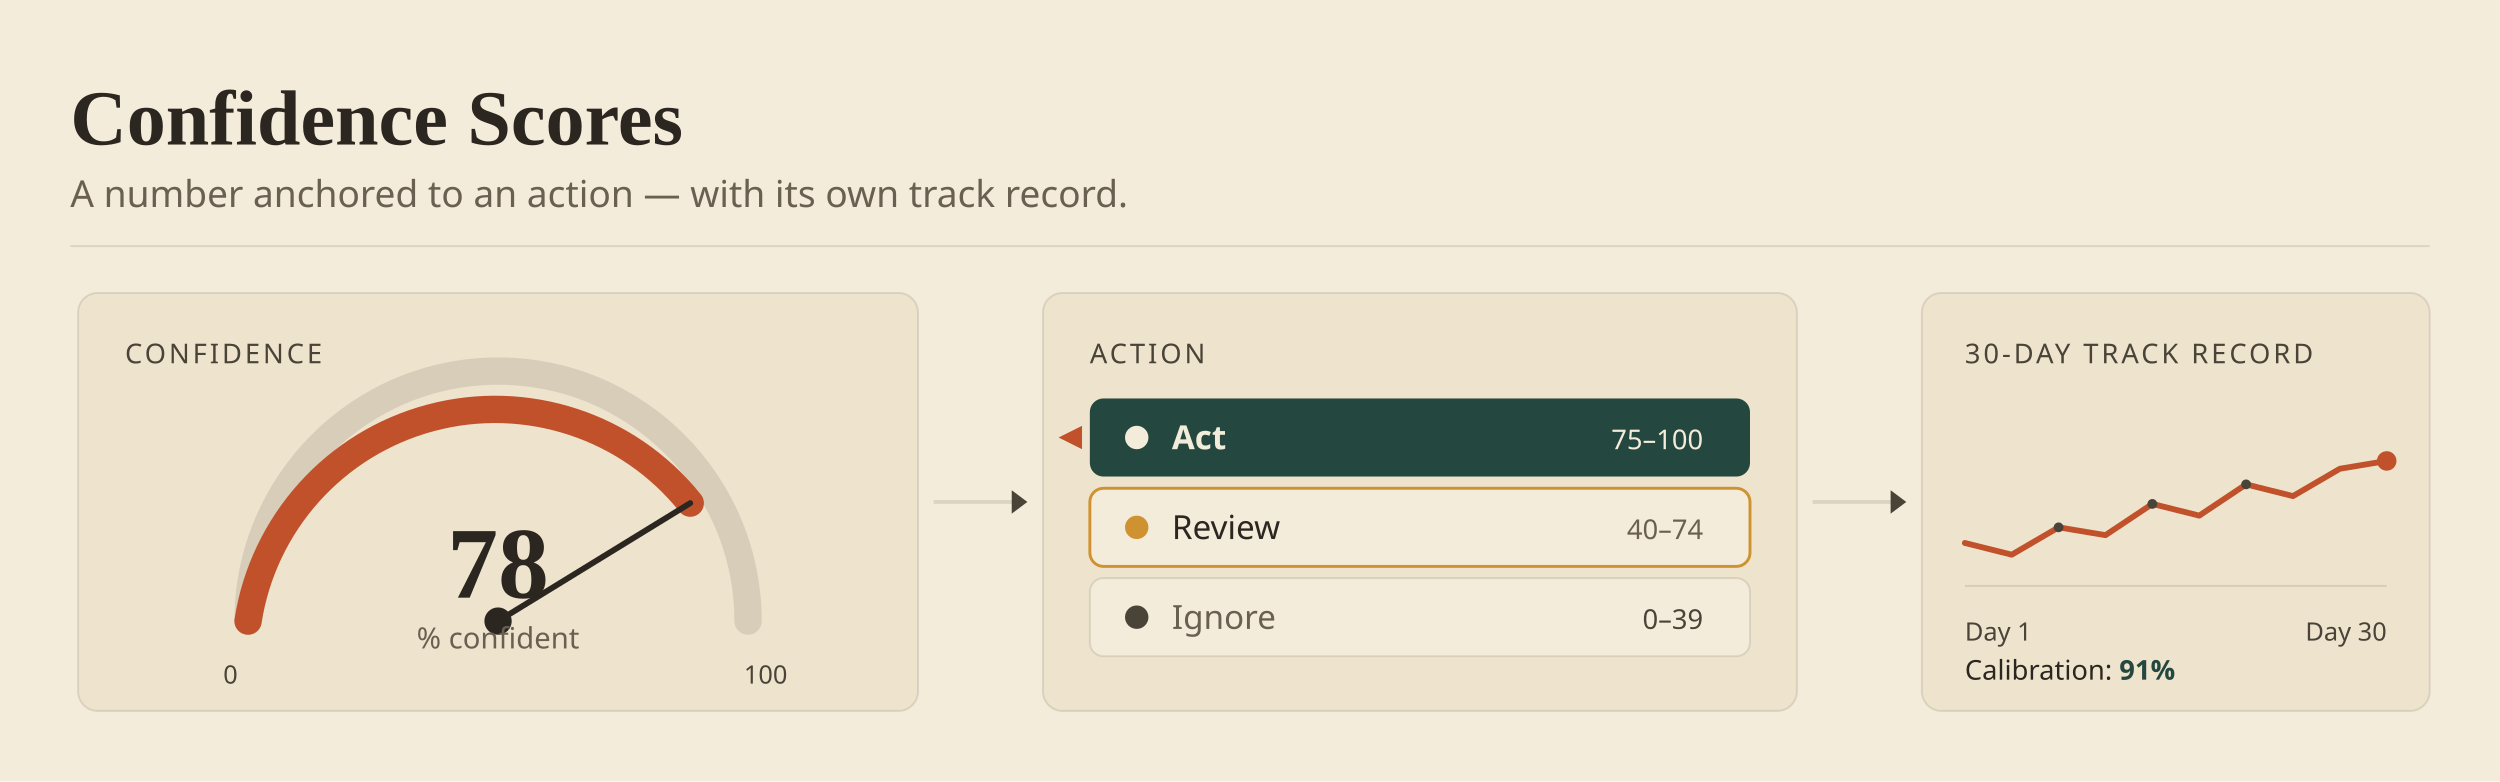
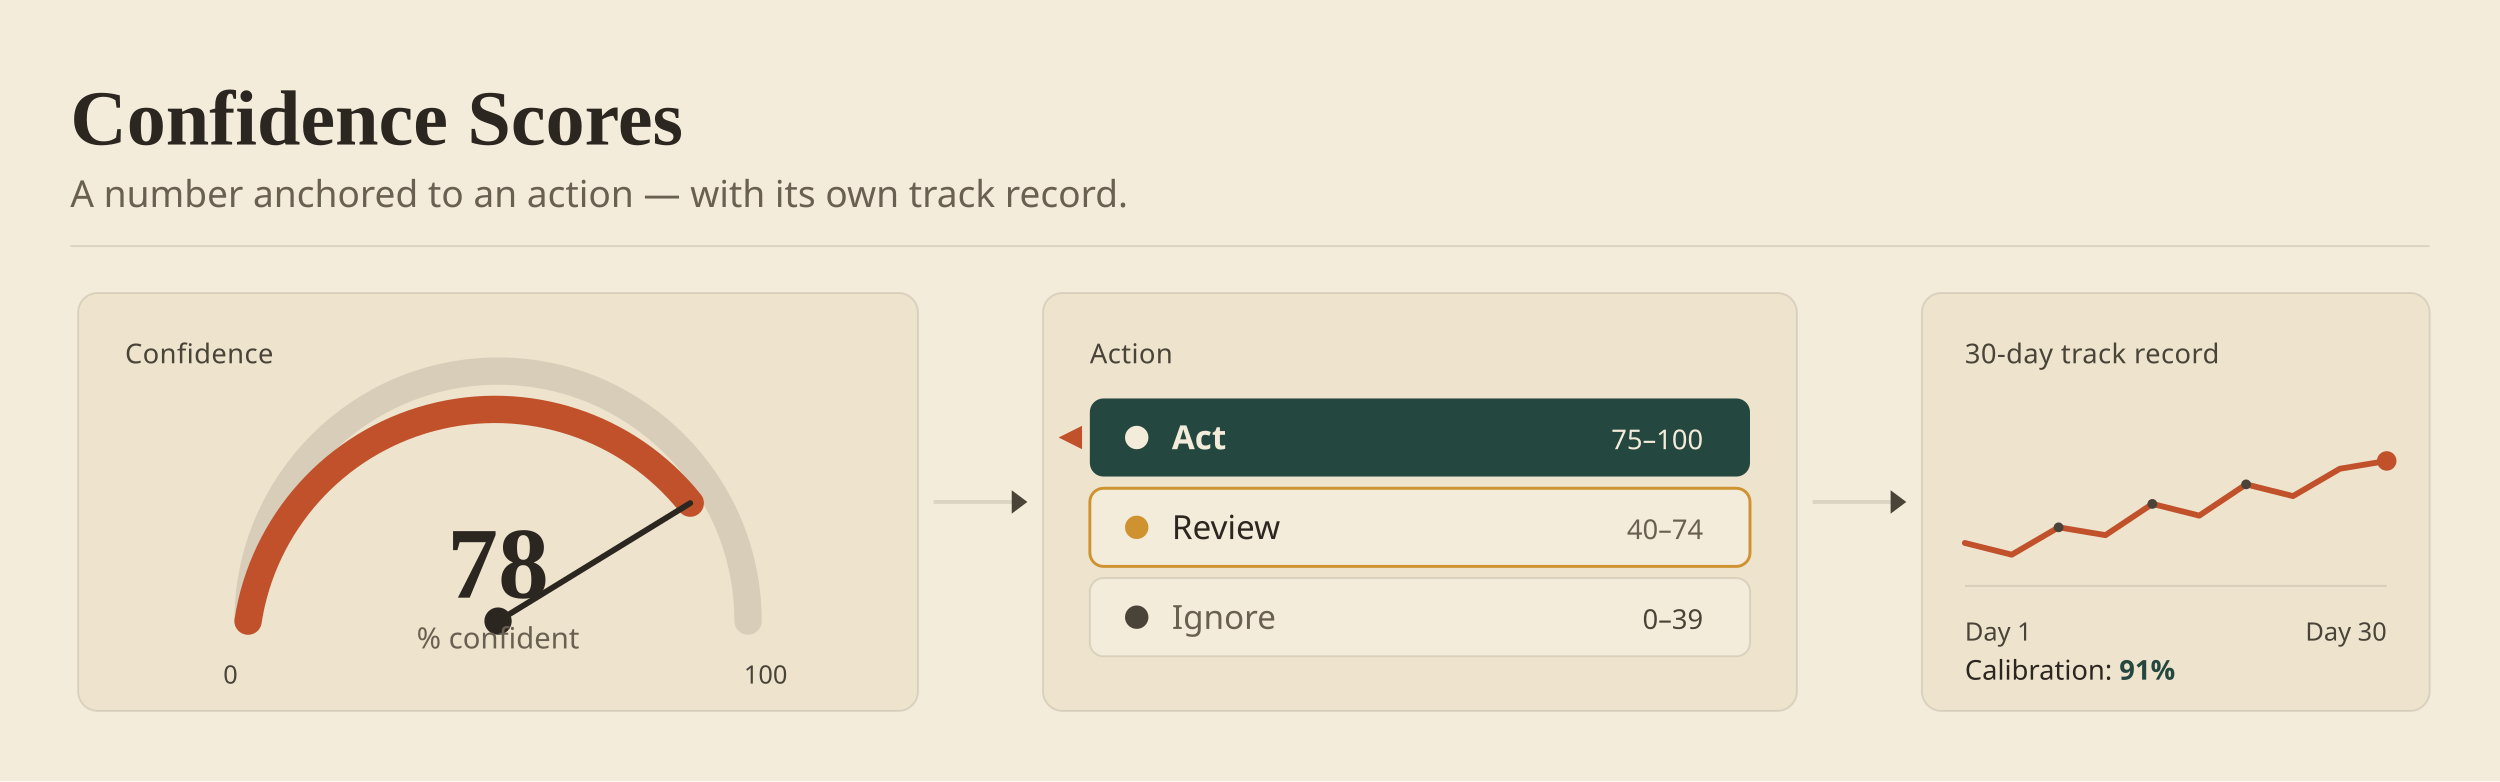
<svg xmlns="http://www.w3.org/2000/svg" viewBox="0 0 1280 400" preserveAspectRatio="xMidYMid meet" role="img" aria-labelledby="t d">
  <rect x="0" y="0" width="1280" height="400" fill="#F4ECDA" />
  <text x="36" y="74" font-family="Georgia, 'Times New Roman', serif" font-size="40" font-weight="bold" fill="#2C2620">Confidence Scores</text>
  <text x="36" y="106" font-family="ui-sans-serif, system-ui, sans-serif" font-size="19" fill="#6A6052">A number anchored to an action — with its own track record.</text>
  <line x1="36" y1="126" x2="1244" y2="126" stroke="rgba(44,38,32,0.12)" stroke-width="1" />
  <g transform="translate(40,150)">
    <rect x="0" y="0" width="430" height="214" rx="10" fill="#EEE4CE" stroke="rgba(44,38,32,0.12)" stroke-width="1" />
-     <text x="24" y="36" font-family="ui-sans-serif, system-ui, sans-serif" font-size="14" letter-spacing="1.5" fill="#494338">CONFIDENCE</text>
+     <text x="24" y="36" font-family="ui-sans-serif, system-ui, sans-serif" font-size="14" letter-spacing="0.2" fill="#494338">Confidence</text>
    <path d="M 87 168 A 128 128 0 0 1 343 168" fill="none" stroke="rgba(44,38,32,0.12)" stroke-width="14" stroke-linecap="round" />
    <path d="M 87 168 A 128 128 0 0 1 313.4 107.6" fill="none" stroke="#C0512B" stroke-width="14" stroke-linecap="round" />
    <line x1="215" y1="168" x2="313.4" y2="107.6" stroke="#2C2620" stroke-width="3" stroke-linecap="round" />
    <circle cx="215" cy="168" r="7" fill="#2C2620" />
    <text x="215" y="156" text-anchor="middle" font-family="Georgia, 'Times New Roman', serif" font-size="52" font-weight="bold" fill="#2C2620">78</text>
    <text x="215" y="182" text-anchor="middle" font-family="ui-sans-serif, system-ui, sans-serif" font-size="15" fill="#6A6052">% confident</text>
    <text x="78" y="200" text-anchor="middle" font-family="ui-sans-serif, system-ui, sans-serif" font-size="13" fill="#494338">0</text>
    <text x="352" y="200" text-anchor="middle" font-family="ui-sans-serif, system-ui, sans-serif" font-size="13" fill="#494338">100</text>
  </g>
  <path d="M 478 257 H 524" fill="none" stroke="rgba(44,38,32,0.12)" stroke-width="2" />
  <path d="M 518 251 L 526 257 L 518 263 Z" fill="#494338" />
  <g transform="translate(534,150)">
    <rect x="0" y="0" width="386" height="214" rx="10" fill="#EEE4CE" stroke="rgba(44,38,32,0.12)" stroke-width="1" />
-     <text x="24" y="36" font-family="ui-sans-serif, system-ui, sans-serif" font-size="14" letter-spacing="1.5" fill="#494338">ACTION</text>
+     <text x="24" y="36" font-family="ui-sans-serif, system-ui, sans-serif" font-size="14" letter-spacing="0.2" fill="#494338">Action</text>
    <rect x="24" y="54" width="338" height="40" rx="7" fill="#24473F" />
    <circle cx="48" cy="74" r="6" fill="#F4ECDA" />
    <text x="66" y="80" font-family="ui-sans-serif, system-ui, sans-serif" font-size="17" font-weight="bold" fill="#F4ECDA">Act</text>
    <text x="338" y="80" text-anchor="end" font-family="ui-sans-serif, system-ui, sans-serif" font-size="14" fill="#F4ECDA">75–100</text>
    <rect x="24" y="100" width="338" height="40" rx="7" fill="#F4ECDA" stroke="#CE9230" stroke-width="1.5" />
    <circle cx="48" cy="120" r="6" fill="#CE9230" />
    <text x="66" y="126" font-family="ui-sans-serif, system-ui, sans-serif" font-size="17" fill="#2C2620">Review</text>
    <text x="338" y="126" text-anchor="end" font-family="ui-sans-serif, system-ui, sans-serif" font-size="14" fill="#6A6052">40–74</text>
    <rect x="24" y="146" width="338" height="40" rx="7" fill="#F4ECDA" stroke="rgba(44,38,32,0.12)" stroke-width="1" />
    <circle cx="48" cy="166" r="6" fill="#494338" />
    <text x="66" y="172" font-family="ui-sans-serif, system-ui, sans-serif" font-size="17" fill="#6A6052">Ignore</text>
    <text x="338" y="172" text-anchor="end" font-family="ui-sans-serif, system-ui, sans-serif" font-size="14" fill="#494338">0–39</text>
    <path d="M 8 74 L 20 68 L 20 80 Z" fill="#C0512B" />
  </g>
  <path d="M 928 257 H 974" fill="none" stroke="rgba(44,38,32,0.12)" stroke-width="2" />
  <path d="M 968 251 L 976 257 L 968 263 Z" fill="#494338" />
  <g transform="translate(984,150)">
    <rect x="0" y="0" width="260" height="214" rx="10" fill="#EEE4CE" stroke="rgba(44,38,32,0.12)" stroke-width="1" />
-     <text x="22" y="36" font-family="ui-sans-serif, system-ui, sans-serif" font-size="14" letter-spacing="1.5" fill="#494338">30-DAY TRACK RECORD</text>
+     <text x="22" y="36" font-family="ui-sans-serif, system-ui, sans-serif" font-size="14" letter-spacing="0.2" fill="#494338">30-day track record</text>
    <line x1="22" y1="150" x2="238" y2="150" stroke="rgba(44,38,32,0.12)" stroke-width="1" />
    <polyline points="22,128 46,134 70,120 94,124 118,108 142,114 166,98 190,104 214,90 238,86" fill="none" stroke="#C0512B" stroke-width="3" stroke-linecap="round" stroke-linejoin="round" />
    <circle cx="238" cy="86" r="5" fill="#C0512B" />
    <circle cx="70" cy="120" r="2.5" fill="#494338" />
    <circle cx="118" cy="108" r="2.5" fill="#494338" />
    <circle cx="166" cy="98" r="2.5" fill="#494338" />
    <text x="22" y="178" font-family="ui-sans-serif, system-ui, sans-serif" font-size="13" fill="#494338">Day 1</text>
    <text x="238" y="178" text-anchor="end" font-family="ui-sans-serif, system-ui, sans-serif" font-size="13" fill="#494338">Day 30</text>
    <text x="22" y="198" font-family="ui-sans-serif, system-ui, sans-serif" font-size="14" fill="#2C2620">Calibration: <tspan font-weight="bold" fill="#24473F">91%</tspan>
    </text>
  </g>
</svg>
